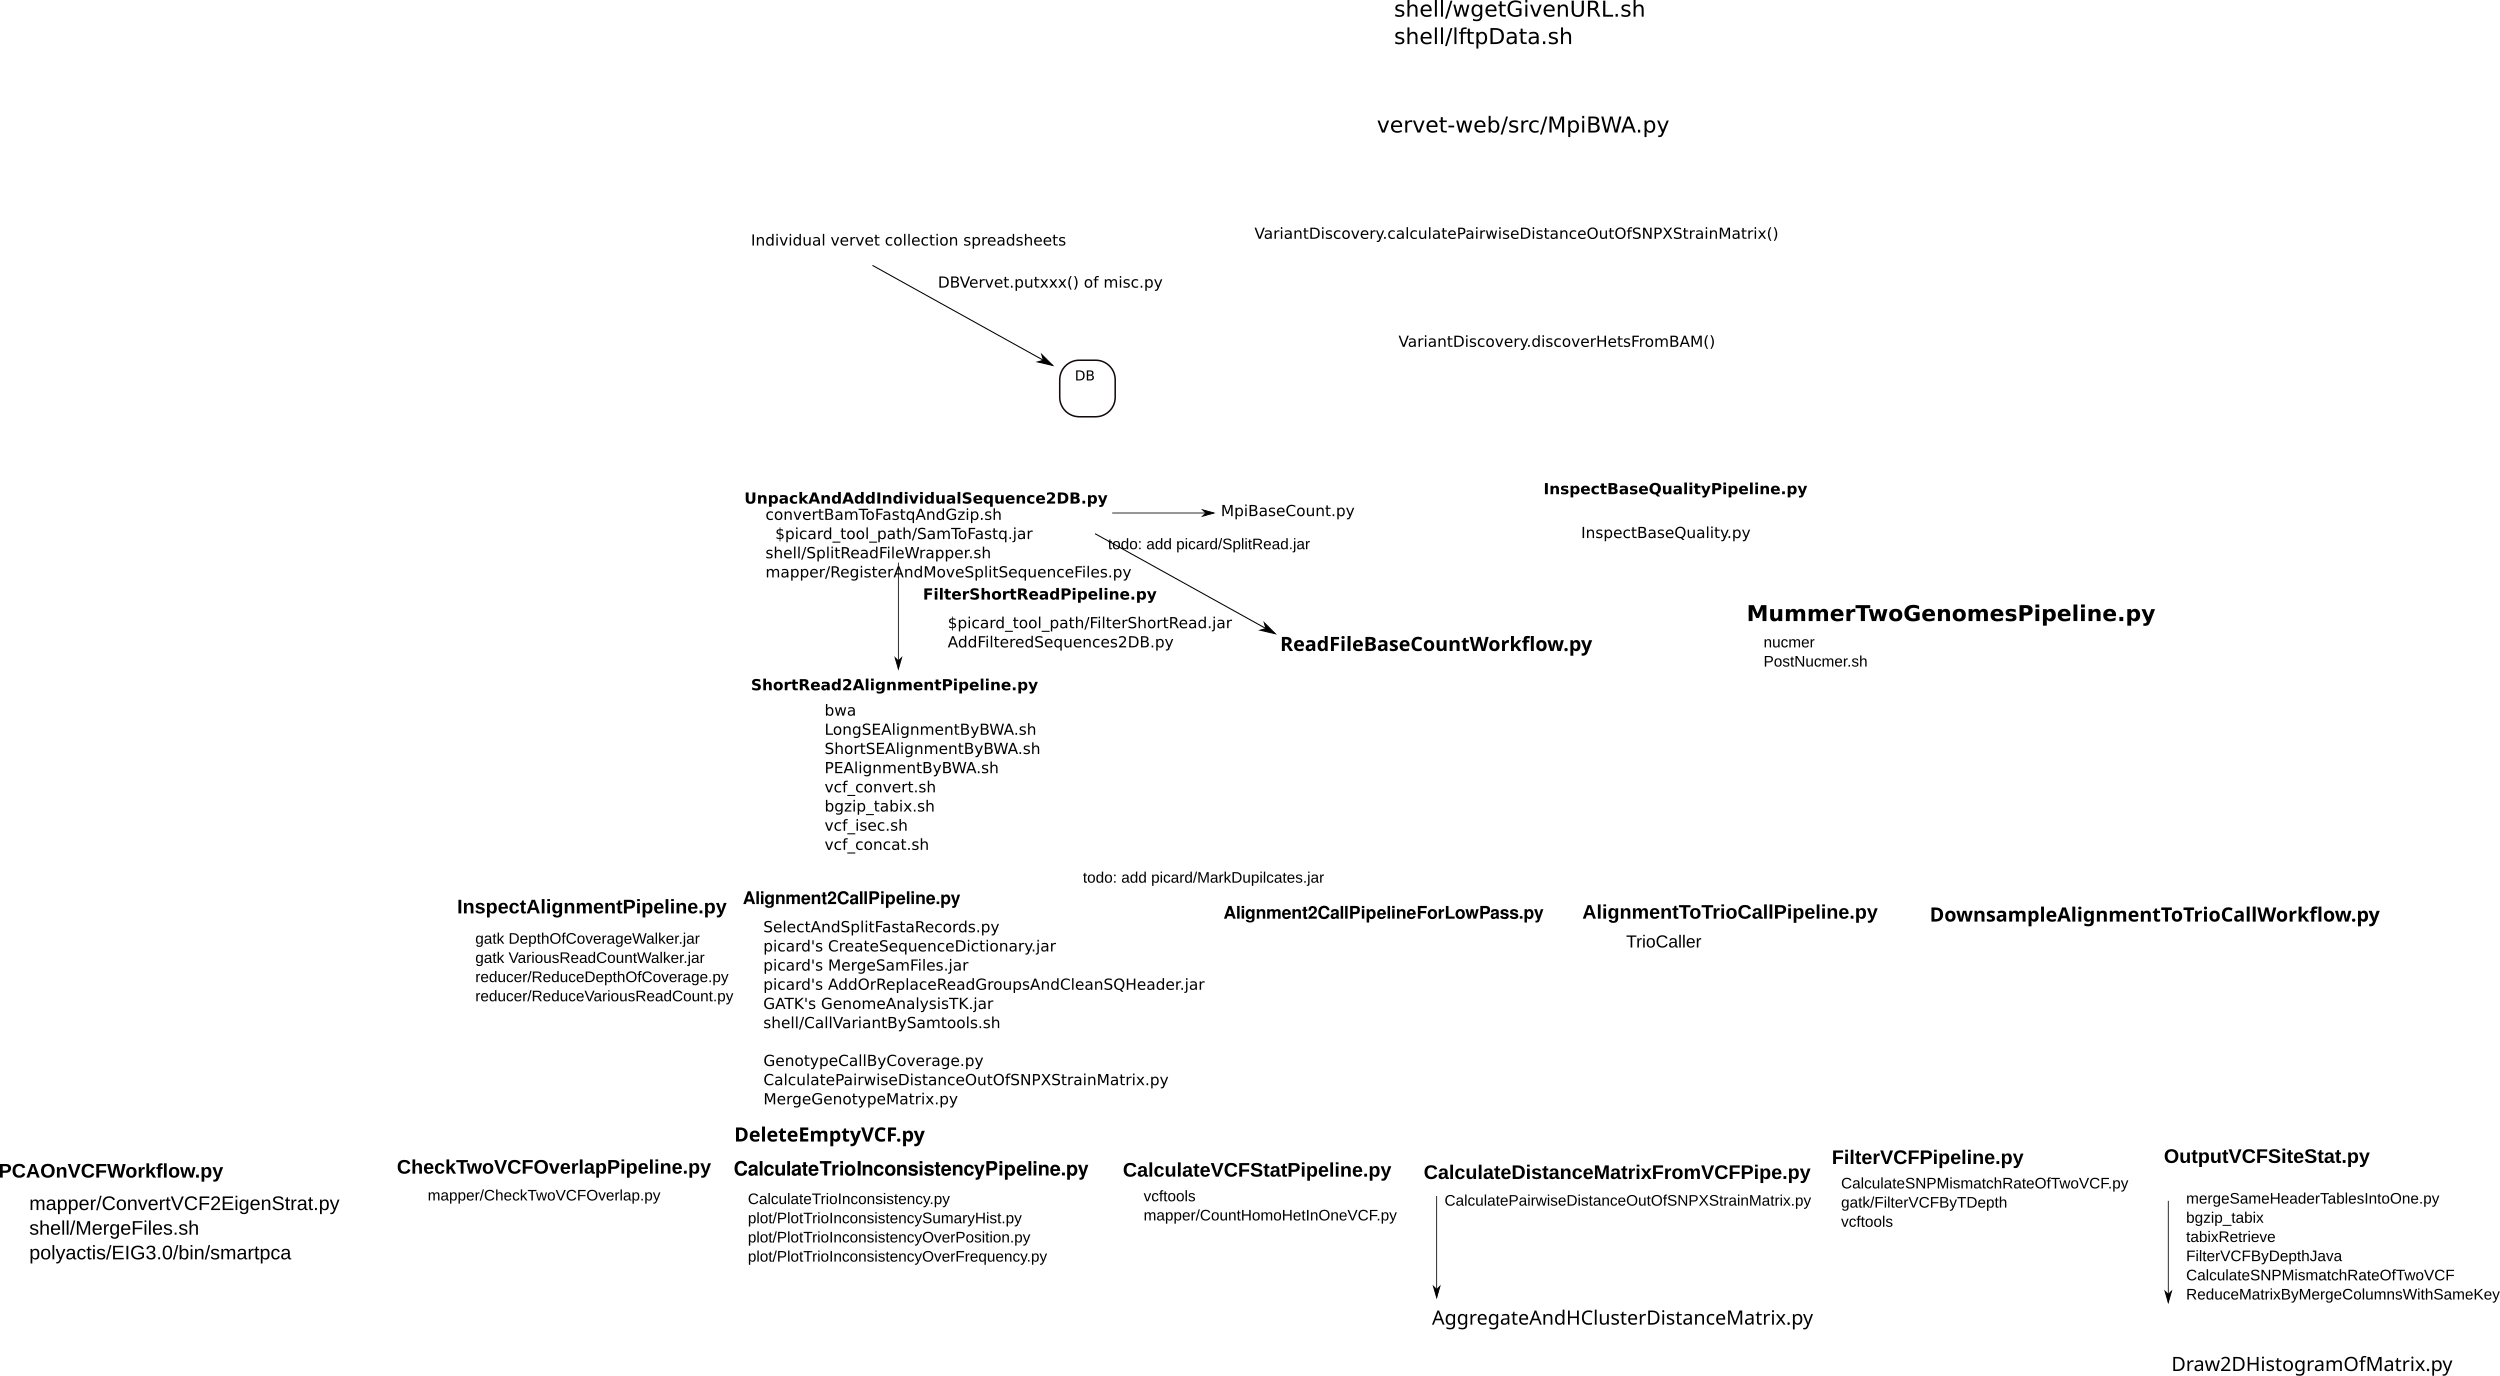
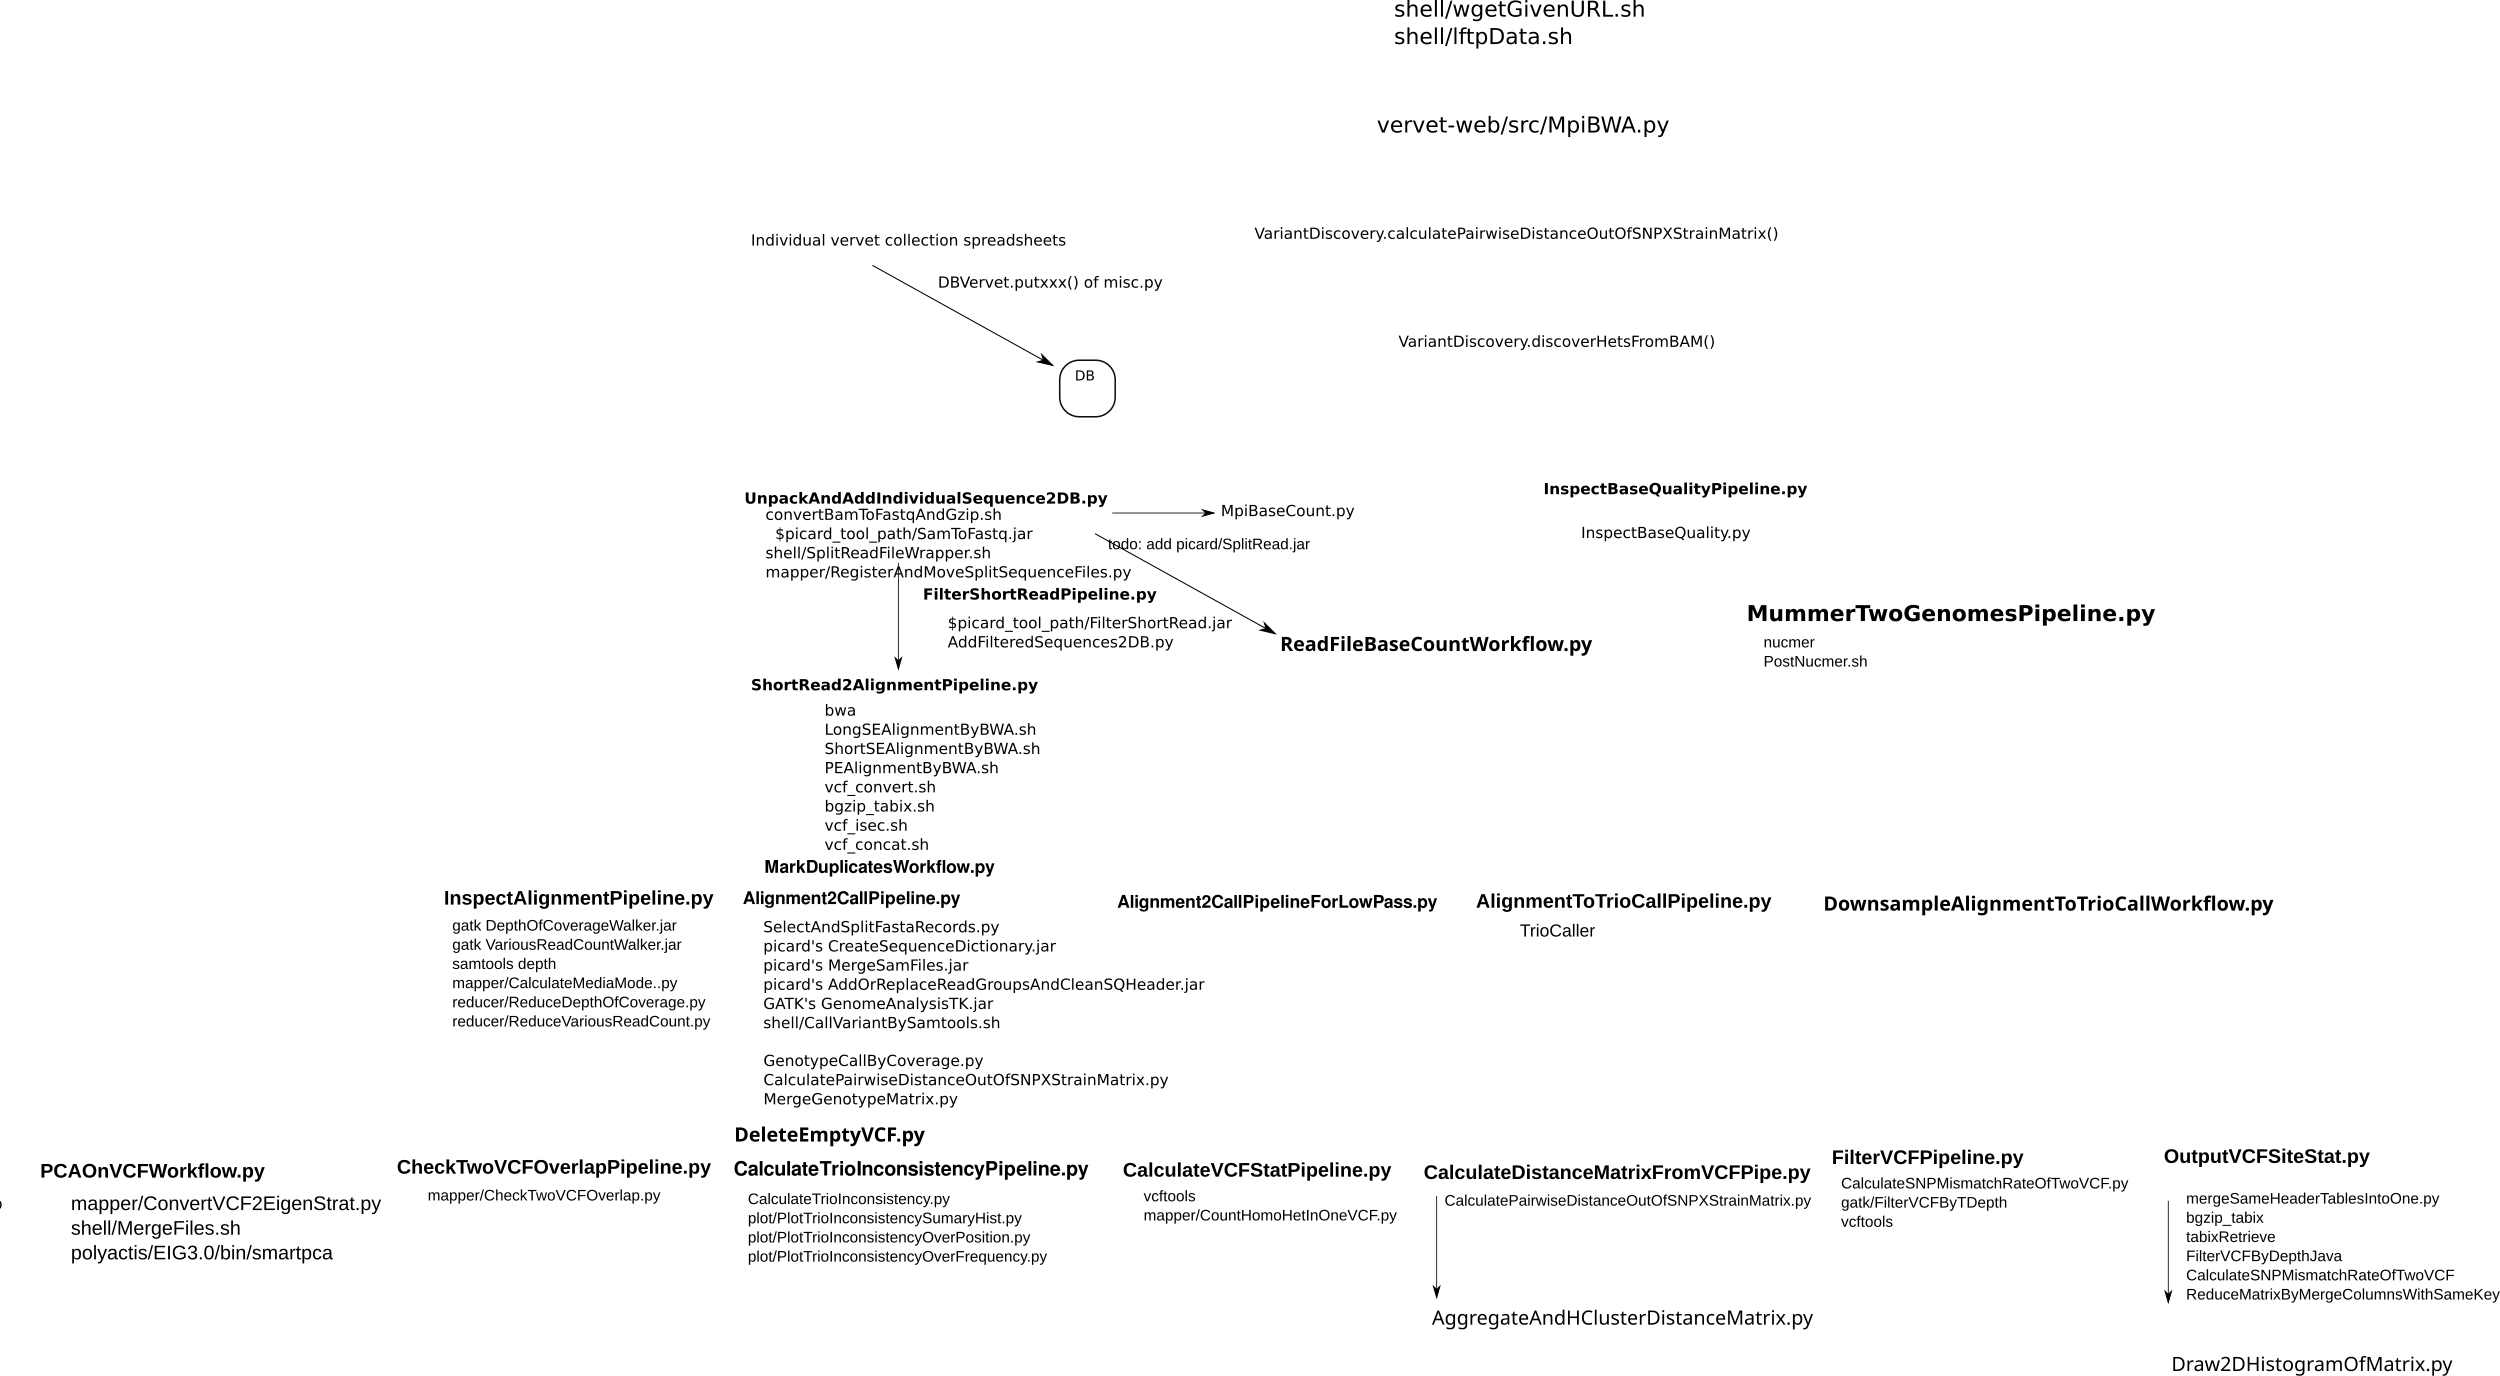
<svg xmlns="http://www.w3.org/2000/svg" xmlns:xlink="http://www.w3.org/1999/xlink" width="4562.546" height="2509.619" id="svg5491" version="1.1">
  <defs id="defs5493">
    <marker orient="auto" refY="0" refX="0" id="Arrow1Lend" style="overflow:visible">
      <path id="path4459" d="M 0,0 5,-5 -12.5,0 5,5 0,0 z" style="fill-rule:evenodd;stroke:#000000;stroke-width:1pt;marker-start:none" transform="matrix(-0.8,0,0,-0.8,-10,0)" />
    </marker>
    <path style="font-size:12px;font-style:normal;font-variant:normal;font-weight:normal;font-stretch:normal;text-align:start;line-height:125%;writing-mode:lr-tb;text-anchor:start;fill:none;stroke:#000000;stroke-width:1;stroke-linecap:butt;stroke-linejoin:miter;stroke-miterlimit:4;stroke-opacity:1;stroke-dasharray:none;marker-end:url(#Arrow1Lend);font-family:Bitstream Vera Sans;-inkscape-font-specification:Bitstream Vera Sans" d="m 205.413,1875.774 c 0,0 -99.608,-9.496 -121.727,-28.106 -44.473,-37.419 -57.711,-299.48 -57.711,-299.48" id="path14940" />
    <marker orient="auto" refY="0" refX="0" id="Arrow1Lend-5" style="overflow:visible">
      <path id="path4459-7" d="M 0,0 5,-5 -12.5,0 5,5 0,0 z" style="fill-rule:evenodd;stroke:#000000;stroke-width:1pt;marker-start:none" transform="matrix(-0.8,0,0,-0.8,-10,0)" />
    </marker>
    <marker orient="auto" refY="0" refX="0" id="Arrow1Lend-6" style="overflow:visible">
      <path id="path4459-5" d="M 0,0 5,-5 -12.5,0 5,5 0,0 z" style="fill-rule:evenodd;stroke:#000000;stroke-width:1pt;marker-start:none" transform="matrix(-0.8,0,0,-0.8,-10,0)" />
    </marker>
    <marker orient="auto" refY="0" refX="0" id="Arrow1Lend-67" style="overflow:visible">
      <path id="path4459-2" d="M 0,0 5,-5 -12.5,0 5,5 0,0 z" style="fill-rule:evenodd;stroke:#000000;stroke-width:1pt;marker-start:none" transform="matrix(-0.8,0,0,-0.8,-10,0)" />
    </marker>
  </defs>
  <g id="layer1" transform="translate(2071.019,58.02845)">
    <text xml:space="preserve" style="font-size:40px;font-style:normal;font-weight:normal;fill:#000000;fill-opacity:1;stroke:none;font-family:Bitstream Vera Sans" x="473.143" y="-27.638" id="text5501">
      <tspan id="tspan5503" x="473.143" y="-27.638">shell/wgetGivenURL.sh</tspan>
      <tspan x="473.143" y="22.362" id="tspan3075">shell/lftpData.sh</tspan>
    </text>
    <text xml:space="preserve" style="font-size:40px;font-style:normal;font-weight:normal;fill:#000000;fill-opacity:1;stroke:none;font-family:Bitstream Vera Sans" x="441.714" y="183.791" id="text5505">
      <tspan id="tspan5507" x="441.714" y="183.791">vervet-web/src/MpiBWA.py</tspan>
    </text>
    <flowRoot xml:space="preserve" style="font-size:12px;font-style:normal;font-variant:normal;font-weight:normal;font-stretch:normal;text-align:start;line-height:125%;writing-mode:lr-tb;text-anchor:start;fill:#000000;fill-opacity:1;stroke:none;font-family:Bitstream Vera Sans;-inkscape-font-specification:Bitstream Vera Sans" id="flowRoot2796-9" transform="translate(208.9857,2027.798)">
      <flowRegion id="flowRegion2798-4">
        <use x="0" y="0" xlink:href="#rect16486" id="use2800-3" width="744.094" height="1052.362" transform="translate(-10,-18)" />
      </flowRegion>
      <flowPara id="flowPara2802-5">DB</flowPara>
      <flowPara id="flowPara2804-1">Postgres</flowPara>
      <flowPara id="flowPara2806-7">/MySQL</flowPara>
    </flowRoot>
    <g id="g5830" transform="matrix(0.7875718,0,0,0.7875718,-45.15314,131.7584)">
      <g id="g2792" transform="matrix(2.344975,0,0,2.344975,-736.6799,152.502)" style="font-size:12px;font-style:normal;font-variant:normal;font-weight:normal;font-stretch:normal;text-align:start;line-height:125%;writing-mode:lr-tb;text-anchor:start;font-family:Bitstream Vera Sans;-inkscape-font-specification:Bitstream Vera Sans">
        <rect rx="19.291" ry="19.291" y="188.18" x="264.415" height="55.842" width="54.827" id="rect2794" style="font-size:12px;font-style:normal;font-variant:normal;font-weight:normal;font-stretch:normal;text-align:start;line-height:125%;writing-mode:lr-tb;text-anchor:start;fill:none;stroke:#0a0203;stroke-width:1.514;stroke-linecap:butt;stroke-linejoin:round;stroke-miterlimit:4;stroke-opacity:0.961;stroke-dasharray:none;font-family:Bitstream Vera Sans;-inkscape-font-specification:Bitstream Vera Sans" />
        <flowRoot transform="translate(12,22)" id="flowRoot2796" style="font-size:12px;font-style:normal;font-variant:normal;font-weight:normal;font-stretch:normal;text-align:start;line-height:125%;writing-mode:lr-tb;text-anchor:start;fill:#000000;fill-opacity:1;stroke:none;font-family:Bitstream Vera Sans;-inkscape-font-specification:Bitstream Vera Sans" xml:space="preserve">
          <flowRegion id="flowRegion2798">
            <use transform="translate(-10,-18)" height="1052.362" width="744.094" id="use2800" xlink:href="#rect16486" y="0" x="0" />
          </flowRegion>
          <flowPara id="flowPara2802">DB</flowPara>
          <flowPara id="flowPara2804">Postgres</flowPara>
          <flowPara id="flowPara2806">/MySQL</flowPara>
        </flowRoot>
      </g>
      <text transform="translate(-135.9514,-49.45702)" id="text5776" y="690.14" x="54.286" style="font-size:32px;font-style:normal;font-weight:normal;fill:#000000;fill-opacity:1;stroke:none;font-family:Bitstream Vera Sans" xml:space="preserve">
        <tspan y="690.14" x="54.286" id="tspan5778">DB</tspan>
      </text>
    </g>
    <text xml:space="preserve" style="font-size:28px;font-style:normal;font-weight:normal;fill:#000000;fill-opacity:1;stroke:none;font-family:Bitstream Vera Sans" x="-700.523" y="390.111" id="text5780">
      <tspan id="tspan5782" x="-700.523" y="390.111">Individual vervet collection spreadsheets</tspan>
    </text>
    <g style="font-size:12px;font-style:normal;font-variant:normal;font-weight:normal;font-stretch:normal;text-align:start;line-height:125%;writing-mode:lr-tb;text-anchor:start;font-family:Bitstream Vera Sans;-inkscape-font-specification:Bitstream Vera Sans" transform="matrix(1.885796,-0.2929682,0.2929682,1.885796,-1039.699,-3543.454)" id="g4187">
      <g id="g4626" transform="matrix(0.9908719,0.1348069,-0.1348069,0.9908719,290.7275,12.74788)">
        <path id="path4179" d="m -35.239,2111.881 170.408,98.843" style="font-size:12px;font-style:normal;font-variant:normal;font-weight:normal;font-stretch:normal;text-align:start;line-height:125%;writing-mode:lr-tb;text-anchor:start;fill:none;stroke:#000000;stroke-width:1;stroke-linecap:butt;stroke-linejoin:miter;stroke-miterlimit:4;stroke-opacity:1;stroke-dasharray:none;marker-end:url(#Arrow1Lend);font-family:Bitstream Vera Sans;-inkscape-font-specification:Bitstream Vera Sans" />
        <text xml:space="preserve" style="font-size:14.672px;font-style:normal;font-weight:normal;fill:#000000;fill-opacity:1;stroke:none;font-family:Bitstream Vera Sans" x="67.245" y="2133.471" id="text5842" transform="matrix(0.9998213,0.0189034,-0.0189034,0.9998213,0,0)">
          <tspan id="tspan5844" x="67.245" y="2133.471">DBVervet.putxxx() of misc.py</tspan>
        </text>
      </g>
    </g>
    <text xml:space="preserve" style="font-size:28px;font-style:normal;font-weight:normal;fill:#000000;fill-opacity:1;stroke:none;font-family:Bitstream Vera Sans" x="218.334" y="377.825" id="text3256">
      <tspan id="tspan3258" x="218.334" y="377.825">VariantDiscovery.calculatePairwiseDistanceOutOfSNPXStrainMatrix()</tspan>
    </text>
    <text xml:space="preserve" style="font-size:28px;font-style:normal;font-weight:normal;fill:#000000;fill-opacity:1;stroke:none;font-family:Bitstream Vera Sans" x="481.191" y="574.968" id="text3260">
      <tspan id="tspan3262" x="481.191" y="574.968">VariantDiscovery.discoverHetsFromBAM()</tspan>
    </text>
    <text xml:space="preserve" style="font-size:28px;font-style:normal;font-weight:normal;fill:#000000;fill-opacity:1;stroke:none;font-family:Bitstream Vera Sans" x="-677.775" y="1958.259" id="text2950">
      <tspan id="tspan2952" x="-677.775" y="1958.259" />
    </text>
    <text xml:space="preserve" style="font-size:28px;font-style:normal;font-weight:normal;fill:#000000;fill-opacity:1;stroke:none;font-family:Bitstream Vera Sans" x="-678.951" y="2007.075" id="text2958">
      <tspan id="tspan2960" x="-678.951" y="2007.075" />
    </text>
    <g id="g3511" transform="translate(0,-22)">
      <text id="text2946" y="1613.932" x="-714.918" style="font-size:28px;font-style:normal;font-weight:bold;line-height:125%;fill:#000000;fill-opacity:1;stroke:none;font-family:Bitstream Vera Sans;-inkscape-font-specification:Andale Mono Bold" xml:space="preserve">
        <tspan style="font-size:32px;font-style:normal;font-variant:normal;font-weight:bold;font-stretch:normal;text-align:start;line-height:125%;writing-mode:lr-tb;text-anchor:start;font-family:FreeSans;-inkscape-font-specification:FreeSans Bold" y="1613.932" x="-714.918" id="tspan2948">Alignment2CallPipeline.py</tspan>
      </text>
      <text id="text2954" y="1909.442" x="-677.775" style="font-size:28px;font-style:normal;font-weight:normal;fill:#000000;fill-opacity:1;stroke:none;font-family:Bitstream Vera Sans" xml:space="preserve">
        <tspan y="1909.442" x="-677.775" id="tspan2956">GenotypeCallByCoverage.py</tspan>
        <tspan id="tspan3165" y="1944.442" x="-677.775">CalculatePairwiseDistanceOutOfSNPXStrainMatrix.py</tspan>
        <tspan id="tspan3183" y="1979.442" x="-677.775">MergeGenotypeMatrix.py</tspan>
      </text>
      <text id="text2962" y="1665.361" x="-678.048" style="font-size:28px;font-style:normal;font-weight:normal;fill:#000000;fill-opacity:1;stroke:none;font-family:Bitstream Vera Sans" xml:space="preserve">
        <tspan y="1665.361" x="-678.048" id="tspan2964">SelectAndSplitFastaRecords.py</tspan>
        <tspan id="tspan3169" y="1700.361" x="-678.048">picard's CreateSequenceDictionary.jar</tspan>
        <tspan id="tspan3173" y="1735.361" x="-678.048">picard's MergeSamFiles.jar</tspan>
        <tspan id="tspan3167" y="1770.361" x="-678.048">picard's AddOrReplaceReadGroupsAndCleanSQHeader.jar</tspan>
        <tspan id="tspan3181" y="1805.361" x="-678.048">GATK's GenomeAnalysisTK.jar</tspan>
        <tspan id="tspan3185" y="1840.361" x="-678.048">shell/CallVariantBySamtools.sh</tspan>
      </text>
    </g>
    <text xml:space="preserve" style="font-size:28px;font-style:normal;font-weight:normal;fill:#000000;fill-opacity:1;stroke:none;font-family:Bitstream Vera Sans" x="-678.746" y="1811.81" id="text2966">
      <tspan id="tspan2968" x="-678.746" y="1811.81" />
    </text>
    <text xml:space="preserve" style="font-size:28px;font-style:normal;font-weight:normal;fill:#000000;fill-opacity:1;stroke:none;font-family:Bitstream Vera Sans" x="-683.489" y="1762.993" id="text2970">
      <tspan id="tspan2972" x="-683.489" y="1762.993" />
    </text>
    <text xml:space="preserve" style="font-size:28px;font-style:normal;font-weight:normal;fill:#000000;fill-opacity:1;stroke:none;font-family:Bitstream Vera Sans" x="-677.775" y="1860.626" id="text2974">
      <tspan id="tspan2976" x="-677.775" y="1860.626" />
    </text>
    <text xml:space="preserve" style="font-size:28px;font-style:normal;font-weight:normal;fill:#000000;fill-opacity:1;stroke:none;font-family:Bitstream Vera Sans" x="-678.746" y="1714.177" id="text2978">
      <tspan id="tspan2980" x="-678.746" y="1714.177" />
    </text>
    <text xml:space="preserve" style="font-size:28px;font-style:normal;font-weight:bold;fill:#000000;fill-opacity:1;stroke:none;font-family:Bitstream Vera Sans;-inkscape-font-specification:Andale Mono Bold" x="-712.632" y="861.075" id="text2982">
      <tspan id="tspan2984" x="-712.632" y="861.075">UnpackAndAddIndividualSequence2DB.py</tspan>
    </text>
    <text xml:space="preserve" style="font-size:28px;font-style:normal;font-weight:normal;fill:#000000;fill-opacity:1;stroke:none;font-family:Bitstream Vera Sans" x="-674.061" y="890.789" id="text2986">
      <tspan id="tspan2988" x="-674.061" y="890.789">convertBamToFastqAndGzip.sh</tspan>
      <tspan x="-674.061" y="925.789" id="tspan2895">  $picard_tool_path/SamToFastq.jar</tspan>
      <tspan x="-674.061" y="960.789" id="tspan3189">shell/SplitReadFileWrapper.sh</tspan>
      <tspan x="-674.061" y="995.789" id="tspan3187">mapper/RegisterAndMoveSplitSequenceFiles.py</tspan>
    </text>
    <text xml:space="preserve" style="font-size:28px;font-style:normal;font-weight:normal;fill:#000000;fill-opacity:1;stroke:none;font-family:Bitstream Vera Sans" x="157.082" y="883.932" id="text2990">
      <tspan id="tspan2992" x="157.082" y="883.932">MpiBaseCount.py</tspan>
    </text>
    <path style="fill:none;stroke:#000000;stroke-width:1.5;stroke-linecap:butt;stroke-linejoin:miter;stroke-miterlimit:4;stroke-opacity:1;stroke-dasharray:none;marker-end:url(#Arrow1Lend)" d="m -41.203,878.218 185.714,0" id="path2994" />
    <path style="fill:none;stroke:#000000;stroke-width:1.5;stroke-linecap:butt;stroke-linejoin:miter;stroke-miterlimit:4;stroke-opacity:1;stroke-dasharray:none;marker-end:url(#Arrow1Lend)" d="m -431.489,968.789 0,194.286" id="path3958" />
    <text xml:space="preserve" style="font-size:28px;font-style:normal;font-weight:bold;fill:#000000;fill-opacity:1;stroke:none;font-family:Bitstream Vera Sans;-inkscape-font-specification:Andale Mono Bold" x="745.939" y="843.932" id="text3002">
      <tspan id="tspan3004" x="745.939" y="843.932">InspectBaseQualityPipeline.py</tspan>
    </text>
    <g id="g3158" transform="translate(-605.7143,-6.285714)">
      <text id="text2998" y="1042.503" x="219.082" style="font-size:28px;font-style:normal;font-weight:bold;fill:#000000;fill-opacity:1;stroke:none;font-family:Bitstream Vera Sans;-inkscape-font-specification:Andale Mono Bold" xml:space="preserve">
        <tspan y="1042.503" x="219.082" id="tspan3000">FilterShortReadPipeline.py</tspan>
      </text>
      <text id="text3006" y="1094.789" x="264.225" style="font-size:28px;font-style:normal;font-weight:normal;fill:#000000;fill-opacity:1;stroke:none;font-family:Bitstream Vera Sans" xml:space="preserve">
        <tspan y="1094.789" x="264.225" id="tspan3008">$picard_tool_path/FilterShortRead.jar</tspan>
        <tspan id="tspan3010" y="1129.789" x="264.225">AddFilteredSequences2DB.py</tspan>
      </text>
    </g>
    <text xml:space="preserve" style="font-size:28px;font-style:normal;font-weight:normal;fill:#000000;fill-opacity:1;stroke:none;font-family:Bitstream Vera Sans" x="814.511" y="923.932" id="text3012">
      <tspan id="tspan3014" x="814.511" y="923.932">InspectBaseQuality.py</tspan>
    </text>
    <text xml:space="preserve" style="font-size:28px;font-style:normal;font-weight:normal;fill:#000000;fill-opacity:1;stroke:none;font-family:Bitstream Vera Sans" x="-700.495" y="1201.756" id="text3018">
      <tspan id="tspan3020" x="-700.495" y="1201.756" style="font-weight:bold;-inkscape-font-specification:Andale Mono Bold">ShortRead2AlignmentPipeline.py</tspan>
    </text>
    <text xml:space="preserve" style="font-size:28px;font-style:normal;font-weight:normal;fill:#000000;fill-opacity:1;stroke:none;font-family:Bitstream Vera Sans" x="148.571" y="1306.071" id="text3022" transform="translate(-714.781,-58.02845)">
      <tspan id="tspan3024" x="148.571" y="1306.071">bwa</tspan>
      <tspan x="148.571" y="1341.071" id="tspan3026">LongSEAlignmentByBWA.sh</tspan>
      <tspan x="148.571" y="1376.071" id="tspan3028">ShortSEAlignmentByBWA.sh</tspan>
      <tspan x="148.571" y="1411.071" id="tspan3032">PEAlignmentByBWA.sh</tspan>
      <tspan x="148.571" y="1446.071" id="tspan3036">vcf_convert.sh</tspan>
      <tspan x="148.571" y="1481.071" id="tspan3038">bgzip_tabix.sh</tspan>
      <tspan x="148.571" y="1516.071" id="tspan3040">vcf_isec.sh</tspan>
      <tspan x="148.571" y="1551.071" id="tspan3042">vcf_concat.sh</tspan>
      <tspan x="148.571" y="1586.071" id="tspan3044" />
      <tspan x="148.571" y="1621.071" id="tspan3046" />
    </text>
    <g id="g4200" transform="translate(-182.8571,-160)">
      <text transform="translate(-714.781,-58.02845)" id="text3044" y="2305.213" x="165.714" style="font-size:36px;font-style:normal;font-variant:normal;font-weight:bold;font-stretch:normal;text-align:start;line-height:125%;writing-mode:lr-tb;text-anchor:start;fill:#000000;fill-opacity:1;stroke:none;font-family:Arial;-inkscape-font-specification:Arial Bold" xml:space="preserve">
        <tspan style="font-size:36px;font-style:normal;font-variant:normal;font-weight:bold;font-stretch:normal;text-align:start;line-height:125%;writing-mode:lr-tb;text-anchor:start;font-family:FreeSans;-inkscape-font-specification:FreeSans" y="2305.213" x="165.714" id="tspan3047">CalculateTrioInconsistencyPipeline.py</tspan>
      </text>
      <text id="text3049" y="2299.471" x="-523.352" style="font-size:40px;font-style:normal;font-weight:normal;line-height:125%;fill:#000000;fill-opacity:1;stroke:none;font-family:Bitstream Vera Sans" xml:space="preserve">
        <tspan style="font-size:28px;font-style:normal;font-variant:normal;font-weight:normal;font-stretch:normal;text-align:start;line-height:125%;writing-mode:lr-tb;text-anchor:start;font-family:Arial;-inkscape-font-specification:Arial" y="2299.471" x="-523.352" id="tspan3051">CalculateTrioInconsistency.py</tspan>
        <tspan style="font-size:28px;font-style:normal;font-variant:normal;font-weight:normal;font-stretch:normal;text-align:start;line-height:125%;writing-mode:lr-tb;text-anchor:start;font-family:Arial;-inkscape-font-specification:Arial" id="tspan3053" y="2334.471" x="-523.352">plot/PlotTrioInconsistencySumaryHist.py</tspan>
        <tspan style="font-size:28px;font-style:normal;font-variant:normal;font-weight:normal;font-stretch:normal;text-align:start;line-height:125%;writing-mode:lr-tb;text-anchor:start;font-family:Arial;-inkscape-font-specification:Arial" id="tspan3055" y="2369.471" x="-523.352">plot/PlotTrioInconsistencyOverPosition.py</tspan>
        <tspan style="font-size:28px;font-style:normal;font-variant:normal;font-weight:normal;font-stretch:normal;text-align:start;line-height:125%;writing-mode:lr-tb;text-anchor:start;font-family:Arial;-inkscape-font-specification:Arial" id="tspan3057" y="2404.471" x="-523.352">plot/PlotTrioInconsistencyOverFrequency.py</tspan>
      </text>
    </g>
    <g id="g3503" transform="translate(722.8571,-374.2857)">
      <text id="text3059" y="1449.756" x="393.79" style="font-size:40px;font-style:normal;font-weight:normal;fill:#000000;fill-opacity:1;stroke:none;font-family:Bitstream Vera Sans" xml:space="preserve">
        <tspan style="font-weight:bold;-inkscape-font-specification:AR PL KaitiM Big5 Bold" id="tspan3063" y="1449.756" x="393.79">MummerTwoGenomesPipeline.py</tspan>
      </text>
      <text id="text3067" y="1497.756" x="424.648" style="font-size:40px;font-style:normal;font-weight:normal;line-height:125%;fill:#000000;fill-opacity:1;stroke:none;font-family:Bitstream Vera Sans" xml:space="preserve">
        <tspan style="font-size:28px;font-style:normal;font-variant:normal;font-weight:normal;font-stretch:normal;text-align:start;line-height:125%;writing-mode:lr-tb;text-anchor:start;font-family:Arial;-inkscape-font-specification:Arial" y="1497.756" x="424.648" id="tspan3069">nucmer</tspan>
        <tspan style="font-size:28px;font-style:normal;font-variant:normal;font-weight:normal;font-stretch:normal;text-align:start;line-height:125%;writing-mode:lr-tb;text-anchor:start;font-family:Arial;-inkscape-font-specification:Arial" id="tspan3071" y="1532.756" x="424.648">PostNucmer.sh</tspan>
        <tspan style="font-size:28px;font-style:normal;font-variant:normal;font-weight:normal;font-stretch:normal;text-align:start;line-height:125%;writing-mode:lr-tb;text-anchor:start;font-family:Arial;-inkscape-font-specification:Arial" id="tspan3073" y="1567.756" x="424.648" />
      </text>
    </g>
-     <text xml:space="preserve" style="font-size:36px;font-style:normal;font-variant:normal;font-weight:normal;font-stretch:normal;line-height:125%;letter-spacing:0px;word-spacing:0px;fill:#000000;fill-opacity:1;stroke:none;font-family:Arial;-inkscape-font-specification:Arial" x="-1236.781" y="1608.899" id="text4155">
-       <tspan id="tspan4157" x="-1236.781" y="1608.899" style="font-size:36px;font-weight:bold;-inkscape-font-specification:Arial Bold">InspectAlignmentPipeline.py</tspan>
-     </text>
-     <text xml:space="preserve" style="font-size:28px;font-style:normal;font-variant:normal;font-weight:normal;font-stretch:normal;line-height:125%;letter-spacing:0px;word-spacing:0px;fill:#000000;fill-opacity:1;stroke:none;font-family:Arial;-inkscape-font-specification:Arial" x="-1203.638" y="1664.328" id="text4159">
-       <tspan id="tspan4161" x="-1203.638" y="1664.328">gatk DepthOfCoverageWalker.jar</tspan>
-       <tspan x="-1203.638" y="1699.328" id="tspan4163">gatk VariousReadCountWalker.jar</tspan>
-       <tspan x="-1203.638" y="1734.328" id="tspan4165">reducer/ReduceDepthOfCoverage.py</tspan>
-       <tspan x="-1203.638" y="1769.328" id="tspan4167">reducer/ReduceVariousReadCount.py</tspan>
-       <tspan x="-1203.638" y="1804.328" id="tspan4169" />
-     </text>
+     <g id="g3447" transform="translate(-24,-16)">
+       <g id="g3457">
+         <text xml:space="preserve" style="font-size:36px;font-style:normal;font-variant:normal;font-weight:normal;font-stretch:normal;line-height:125%;letter-spacing:0px;word-spacing:0px;fill:#000000;fill-opacity:1;stroke:none;font-family:Arial;-inkscape-font-specification:Arial" x="-1236.781" y="1608.899" id="text4155">
+           <tspan id="tspan4157" x="-1236.781" y="1608.899" style="font-size:36px;font-weight:bold;-inkscape-font-specification:Arial Bold">InspectAlignmentPipeline.py</tspan>
+         </text>
+         <text xml:space="preserve" style="font-size:28px;font-style:normal;font-variant:normal;font-weight:normal;font-stretch:normal;line-height:125%;letter-spacing:0px;word-spacing:0px;fill:#000000;fill-opacity:1;stroke:none;font-family:Arial;-inkscape-font-specification:Arial" x="-1221.638" y="1656.328" id="text4159">
+           <tspan id="tspan4161" x="-1221.638" y="1656.328">gatk DepthOfCoverageWalker.jar</tspan>
+           <tspan x="-1221.638" y="1691.328" id="tspan4163">gatk VariousReadCountWalker.jar</tspan>
+           <tspan x="-1221.638" y="1726.328" id="tspan3184">samtools depth</tspan>
+           <tspan x="-1221.638" y="1761.328" id="tspan3186">mapper/CalculateMediaMode..py</tspan>
+           <tspan x="-1221.638" y="1796.328" id="tspan4165">reducer/ReduceDepthOfCoverage.py</tspan>
+           <tspan x="-1221.638" y="1831.328" id="tspan4167">reducer/ReduceVariousReadCount.py</tspan>
+           <tspan x="-1221.638" y="1866.328" id="tspan4169" />
+         </text>
+       </g>
+     </g>
    <text xml:space="preserve" style="font-size:28px;font-style:normal;font-variant:normal;font-weight:normal;font-stretch:normal;line-height:125%;letter-spacing:0px;word-spacing:0px;fill:#000000;fill-opacity:1;stroke:none;font-family:Arial;-inkscape-font-specification:Arial" x="665.714" y="1002.356" id="text4171" transform="translate(-714.781,-58.02845)">
      <tspan id="tspan4173" x="665.714" y="1002.356">todo: add picard/SplitRead.jar</tspan>
-     </text>
-     <text xml:space="preserve" style="font-size:28px;font-style:normal;font-variant:normal;font-weight:normal;font-stretch:normal;line-height:125%;letter-spacing:0px;word-spacing:0px;fill:#000000;fill-opacity:1;stroke:none;font-family:Arial;-inkscape-font-specification:Arial" x="620" y="1610.928" id="text4175" transform="translate(-714.781,-58.02845)">
-       <tspan id="tspan4177" x="620" y="1610.928">todo: add picard/MarkDupilcates.jar</tspan>
    </text>
    <text xml:space="preserve" style="font-size:36px;font-style:normal;font-variant:normal;font-weight:bold;font-stretch:normal;text-align:start;line-height:125%;writing-mode:lr-tb;text-anchor:start;fill:#000000;fill-opacity:1;stroke:none;font-family:Arial;-inkscape-font-specification:Arial Bold" x="-21.774" y="2089.359" id="text3044-9">
      <tspan id="tspan3047-9" x="-21.774" y="2089.359" style="font-size:36px;font-style:normal;font-variant:normal;font-weight:bold;font-stretch:normal;text-align:start;line-height:125%;writing-mode:lr-tb;text-anchor:start;font-family:Arial;-inkscape-font-specification:Arial Bold">CalculateVCFStatPipeline.py</tspan>
    </text>
    <text xml:space="preserve" style="font-size:36px;font-style:normal;font-variant:normal;font-weight:bold;font-stretch:normal;text-align:start;line-height:125%;writing-mode:lr-tb;text-anchor:start;fill:#000000;fill-opacity:1;stroke:none;font-family:Arial;-inkscape-font-specification:Arial Bold" x="-1346.736" y="2083.93" id="text3044-9-4">
      <tspan id="tspan3047-9-6" x="-1346.736" y="2083.93" style="font-size:36px;font-style:normal;font-variant:normal;font-weight:bold;font-stretch:normal;text-align:start;line-height:125%;writing-mode:lr-tb;text-anchor:start;font-family:Arial;-inkscape-font-specification:Arial Bold">CheckTwoVCFOverlapPipeline.py</tspan>
    </text>
    <text xml:space="preserve" style="font-size:36px;font-style:normal;font-variant:normal;font-weight:bold;font-stretch:normal;text-align:start;line-height:125%;writing-mode:lr-tb;text-anchor:start;fill:#000000;fill-opacity:1;stroke:none;font-family:Arial;-inkscape-font-specification:Arial Bold" x="527.265" y="2093.644" id="text3044-9-6">
      <tspan id="tspan3047-9-65" x="527.265" y="2093.644" style="font-size:36px;font-style:normal;font-variant:normal;font-weight:bold;font-stretch:normal;text-align:start;line-height:125%;writing-mode:lr-tb;text-anchor:start;font-family:Arial;-inkscape-font-specification:Arial Bold">CalculateDistanceMatrixFromVCFPipe.py</tspan>
    </text>
    <text xml:space="preserve" style="font-size:28px;font-style:normal;font-variant:normal;font-weight:normal;font-stretch:normal;line-height:125%;letter-spacing:0px;word-spacing:0px;fill:#000000;fill-opacity:1;stroke:none;font-family:Arial;-inkscape-font-specification:Arial" x="16.076" y="2134.328" id="text3111">
      <tspan id="tspan3113" x="16.076" y="2134.328">vcftools</tspan>
      <tspan x="16.076" y="2169.328" id="tspan3115">mapper/CountHomoHetInOneVCF.py</tspan>
    </text>
    <text xml:space="preserve" style="font-size:28px;font-style:normal;font-variant:normal;font-weight:normal;font-stretch:normal;line-height:125%;letter-spacing:0px;word-spacing:0px;fill:#000000;fill-opacity:1;stroke:none;font-family:Arial;-inkscape-font-specification:Arial" x="-1290.495" y="2132.899" id="text3117">
      <tspan id="tspan3119" x="-1290.495" y="2132.899">mapper/CheckTwoVCFOverlap.py</tspan>
    </text>
    <text xml:space="preserve" style="font-size:28px;font-style:normal;font-variant:normal;font-weight:normal;font-stretch:normal;line-height:125%;letter-spacing:0px;word-spacing:0px;fill:#000000;fill-opacity:1;stroke:none;font-family:Arial;-inkscape-font-specification:Arial" x="565.219" y="2142.328" id="text3121">
      <tspan id="tspan3123" x="565.219" y="2142.328">CalculatePairwiseDistanceOutOfSNPXStrainMatrix.py</tspan>
    </text>
    <text xml:space="preserve" style="font-size:28px;font-style:normal;font-variant:normal;font-weight:normal;font-stretch:normal;line-height:125%;letter-spacing:0px;word-spacing:0px;fill:#000000;fill-opacity:1;stroke:none;font-family:Arial;-inkscape-font-specification:Arial" x="1272.076" y="2066.328" id="text3125">
      <tspan id="tspan3127" x="1272.076" y="2066.328" style="font-size:36px;font-weight:bold;-inkscape-font-specification:Arial Bold">FilterVCFPipeline.py</tspan>
    </text>
    <text xml:space="preserve" style="font-size:28px;font-style:normal;font-variant:normal;font-weight:normal;font-stretch:normal;line-height:125%;letter-spacing:0px;word-spacing:0px;fill:#000000;fill-opacity:1;stroke:none;font-family:Arial;-inkscape-font-specification:Arial" x="1288.933" y="2110.899" id="text3129">
      <tspan x="1288.933" y="2110.899" id="tspan3133">CalculateSNPMismatchRateOfTwoVCF.py</tspan>
      <tspan x="1288.933" y="2145.899" id="tspan3139">gatk/FilterVCFByTDepth</tspan>
      <tspan x="1288.933" y="2180.899" id="tspan3135">vcftools</tspan>
    </text>
-     <text xml:space="preserve" style="font-size:40px;font-style:normal;font-weight:normal;line-height:125%;letter-spacing:0px;word-spacing:0px;fill:#000000;fill-opacity:1;stroke:none;font-family:Bitstream Vera Sans" x="877.143" y="1676.642" id="text3301" transform="translate(-714.781,-58.02845)">
-       <tspan id="tspan3303" x="877.143" y="1676.642" style="font-size:32px;font-style:normal;font-variant:normal;font-weight:bold;font-stretch:normal;text-align:start;line-height:125%;writing-mode:lr-tb;text-anchor:start;font-family:FreeSans;-inkscape-font-specification:FreeSans Bold">Alignment2CallPipelineForLowPass.py</tspan>
-     </text>
-     <text xml:space="preserve" style="font-size:40px;font-style:normal;font-weight:normal;line-height:125%;letter-spacing:0px;word-spacing:0px;fill:#000000;fill-opacity:1;stroke:none;font-family:Bitstream Vera Sans" x="1531.429" y="1676.642" id="text3307" transform="translate(-714.781,-58.02845)">
-       <tspan x="1531.429" y="1676.642" style="font-size:36px;font-style:normal;font-variant:normal;font-weight:bold;font-stretch:normal;text-align:start;line-height:125%;writing-mode:lr-tb;text-anchor:start;font-family:Arial;-inkscape-font-specification:Arial Bold" id="tspan3128">AlignmentToTrioCallPipeline.py</tspan>
-     </text>
-     <text xml:space="preserve" style="font-size:32px;font-style:normal;font-variant:normal;font-weight:normal;font-stretch:normal;line-height:125%;letter-spacing:0px;word-spacing:0px;fill:#000000;fill-opacity:1;stroke:none;font-family:Arial;-inkscape-font-specification:Arial" x="896.648" y="1671.185" id="text3132">
-       <tspan id="tspan3134" x="896.648" y="1671.185">TrioCaller</tspan>
-       <tspan x="896.648" y="1711.185" id="tspan3136" />
+     <text xml:space="preserve" style="font-size:40px;font-style:normal;font-weight:normal;line-height:125%;letter-spacing:0px;word-spacing:0px;fill:#000000;fill-opacity:1;stroke:none;font-family:Bitstream Vera Sans" x="-31.638" y="1598.613" id="text3301">
+       <tspan id="tspan3303" x="-31.638" y="1598.613" style="font-size:32px;font-style:normal;font-variant:normal;font-weight:bold;font-stretch:normal;text-align:start;line-height:125%;writing-mode:lr-tb;text-anchor:start;font-family:FreeSans;-inkscape-font-specification:FreeSans Bold">Alignment2CallPipelineForLowPass.py</tspan>
+     </text>
+     <text xml:space="preserve" style="font-size:40px;font-style:normal;font-weight:normal;line-height:125%;letter-spacing:0px;word-spacing:0px;fill:#000000;fill-opacity:1;stroke:none;font-family:Bitstream Vera Sans" x="622.648" y="1598.613" id="text3307">
+       <tspan x="622.648" y="1598.613" style="font-size:36px;font-style:normal;font-variant:normal;font-weight:bold;font-stretch:normal;text-align:start;line-height:125%;writing-mode:lr-tb;text-anchor:start;font-family:Arial;-inkscape-font-specification:Arial Bold" id="tspan3128">AlignmentToTrioCallPipeline.py</tspan>
+     </text>
+     <text xml:space="preserve" style="font-size:32px;font-style:normal;font-variant:normal;font-weight:normal;font-stretch:normal;line-height:125%;letter-spacing:0px;word-spacing:0px;fill:#000000;fill-opacity:1;stroke:none;font-family:Arial;-inkscape-font-specification:Arial" x="702.648" y="1651.185" id="text3132">
+       <tspan id="tspan3134" x="702.648" y="1651.185">TrioCaller</tspan>
+       <tspan x="702.648" y="1691.185" id="tspan3136" />
    </text>
    <g id="g3459">
      <text id="text3138" y="2064.328" x="1878.076" style="font-size:36px;font-style:normal;font-variant:normal;font-weight:bold;font-stretch:normal;line-height:125%;letter-spacing:0px;word-spacing:0px;fill:#000000;fill-opacity:1;stroke:none;font-family:Arial;-inkscape-font-specification:Arial Bold" xml:space="preserve">
        <tspan y="2064.328" x="1878.076" id="tspan3140">OutputVCFSiteStat.py</tspan>
      </text>
      <text id="text3142" y="2138.613" x="1918.648" style="font-size:36px;font-style:normal;font-variant:normal;font-weight:normal;font-stretch:normal;line-height:125%;letter-spacing:0px;word-spacing:0px;fill:#000000;fill-opacity:1;stroke:none;font-family:Arial;-inkscape-font-specification:Arial" xml:space="preserve">
        <tspan style="font-size:28px" y="2138.613" x="1918.648" id="tspan3144">mergeSameHeaderTablesIntoOne.py</tspan>
        <tspan style="font-size:28px" id="tspan3146" y="2173.613" x="1918.648">bgzip_tabix</tspan>
        <tspan style="font-size:28px" id="tspan3148" y="2208.613" x="1918.648">tabixRetrieve</tspan>
        <tspan style="font-size:28px" id="tspan3150" y="2243.613" x="1918.648">FilterVCFByDepthJava</tspan>
        <tspan style="font-size:28px" id="tspan3152" y="2278.613" x="1918.648">CalculateSNPMismatchRateOfTwoVCF</tspan>
        <tspan style="font-size:28px" id="tspan3154" y="2313.613" x="1918.648">ReduceMatrixByMergeColumnsWithSameKey</tspan>
        <tspan style="font-size:28px" id="tspan3156" y="2348.613" x="1918.648" />
      </text>
    </g>
-     <g id="g3451" transform="translate(-742.8571,-219.7143)">
+     <g id="g3451" transform="translate(-666.8571,-219.7143)">
      <text id="text3044-9-4-2" y="2310.787" x="-1330.781" style="font-size:36px;font-style:normal;font-variant:normal;font-weight:bold;font-stretch:normal;text-align:start;line-height:125%;writing-mode:lr-tb;text-anchor:start;fill:#000000;fill-opacity:1;stroke:none;font-family:Arial;-inkscape-font-specification:Arial Bold" xml:space="preserve">
        <tspan style="font-size:36px;font-style:normal;font-variant:normal;font-weight:bold;font-stretch:normal;text-align:start;line-height:125%;writing-mode:lr-tb;text-anchor:start;font-family:Arial;-inkscape-font-specification:Arial Bold" y="2310.787" x="-1330.781" id="tspan3047-9-6-0">PCAOnVCFWorkflow.py</tspan>
      </text>
      <text id="text4318" y="2370.042" x="-1274.781" style="font-size:36px;font-style:normal;font-variant:normal;font-weight:normal;font-stretch:normal;line-height:125%;letter-spacing:0px;word-spacing:0px;fill:#000000;fill-opacity:1;stroke:none;font-family:Arial;-inkscape-font-specification:Arial" xml:space="preserve">
        <tspan y="2370.042" x="-1274.781" id="tspan4320">mapper/ConvertVCF2EigenStrat.py</tspan>
        <tspan id="tspan4322" y="2415.042" x="-1274.781">shell/MergeFiles.sh</tspan>
        <tspan id="tspan4324" y="2460.042" x="-1274.781">polyactis/EIG3.0/bin/smartpca</tspan>
      </text>
    </g>
    <text xml:space="preserve" style="font-size:24px;font-style:normal;font-weight:normal;line-height:125%;letter-spacing:0px;word-spacing:0px;fill:#000000;fill-opacity:1;stroke:none;font-family:Sans" x="542.362" y="2359.471" id="text3383">
      <tspan id="tspan3385" x="542.362" y="2359.471" style="font-size:36px">AggregateAndHClusterDistanceMatrix.py</tspan>
    </text>
    <path style="fill:none;stroke:#000000;stroke-width:1.5;stroke-linecap:butt;stroke-linejoin:miter;stroke-miterlimit:4;stroke-opacity:1;stroke-dasharray:none;marker-end:url(#Arrow1Lend)" d="m 550.933,2124.614 0,185.714" id="path2994-9" />
    <text xml:space="preserve" style="font-size:36px;font-style:normal;font-weight:normal;line-height:125%;letter-spacing:0px;word-spacing:0px;fill:#000000;fill-opacity:1;stroke:none;font-family:Sans" x="265.219" y="1130.042" id="text3411">
      <tspan id="tspan3413" x="265.219" y="1130.042" style="font-weight:bold;-inkscape-font-specification:Sans Bold">ReadFileBaseCountWorkflow.py</tspan>
    </text>
    <g style="font-size:12px;font-style:normal;font-variant:normal;font-weight:normal;font-stretch:normal;text-align:start;line-height:125%;writing-mode:lr-tb;text-anchor:start;font-family:Bitstream Vera Sans;-inkscape-font-specification:Bitstream Vera Sans" transform="matrix(1.885796,-0.2929682,0.2929682,1.885796,-650.6415,-3073.809)" id="g4187-6">
      <g id="g4626-7" transform="matrix(0.9908719,0.1348069,-0.1348069,0.9908719,290.7275,12.74788)">
        <path id="path4179-1" d="m -26.456,2122.529 170.408,98.843" style="font-size:12px;font-style:normal;font-variant:normal;font-weight:normal;font-stretch:normal;text-align:start;line-height:125%;writing-mode:lr-tb;text-anchor:start;fill:none;stroke:#000000;stroke-width:1;stroke-linecap:butt;stroke-linejoin:miter;stroke-miterlimit:4;stroke-opacity:1;stroke-dasharray:none;marker-end:url(#Arrow1Lend);font-family:Bitstream Vera Sans;-inkscape-font-specification:Bitstream Vera Sans" />
      </g>
    </g>
    <text xml:space="preserve" style="font-size:36px;font-style:normal;font-weight:normal;line-height:125%;letter-spacing:0px;word-spacing:0px;fill:#000000;fill-opacity:1;stroke:none;font-family:Sans" x="3962.857" y="2502.13" id="text3471" transform="translate(-2071.019,-58.02845)">
      <tspan id="tspan3473" x="3962.857" y="2502.13">Draw2DHistogramOfMatrix.py</tspan>
    </text>
    <path style="fill:none;stroke:#000000;stroke-width:1.5;stroke-linecap:butt;stroke-linejoin:miter;stroke-miterlimit:4;stroke-opacity:1;stroke-dasharray:none;marker-end:url(#Arrow1Lend)" d="m 1886.124,2133.531 0,185.714" id="path2994-9-7" />
-     <text xml:space="preserve" style="font-size:36px;font-style:normal;font-weight:bold;line-height:125%;letter-spacing:0px;word-spacing:0px;fill:#000000;fill-opacity:1;stroke:none;font-family:Sans;-inkscape-font-specification:Sans Bold" x="1450.695" y="1623.876" id="text3499">
-       <tspan id="tspan3501" x="1450.695" y="1623.876">DownsampleAlignmentToTrioCallWorkflow.py</tspan>
+     <text xml:space="preserve" style="font-size:36px;font-style:normal;font-weight:bold;line-height:125%;letter-spacing:0px;word-spacing:0px;fill:#000000;fill-opacity:1;stroke:none;font-family:Sans;-inkscape-font-specification:Sans Bold" x="1256.695" y="1603.876" id="text3499">
+       <tspan id="tspan3501" x="1256.695" y="1603.876">DownsampleAlignmentToTrioCallWorkflow.py</tspan>
    </text>
    <text xml:space="preserve" style="font-size:36px;font-style:normal;font-weight:bold;line-height:125%;letter-spacing:0px;word-spacing:0px;fill:#000000;fill-opacity:1;stroke:none;font-family:Sans;-inkscape-font-specification:Sans Bold" x="-731.019" y="2025.305" id="text3526">
      <tspan id="tspan3528" x="-731.019" y="2025.305">DeleteEmptyVCF.py</tspan>
    </text>
+     <text xml:space="preserve" style="font-size:40px;font-style:normal;font-weight:normal;line-height:125%;letter-spacing:0px;word-spacing:0px;fill:#000000;fill-opacity:1;stroke:none;font-family:Bitstream Vera Sans" x="-676.463" y="1534.799" id="text3301-4">
+       <tspan id="tspan3303-1" x="-676.463" y="1534.799" style="font-size:32px;font-style:normal;font-variant:normal;font-weight:bold;font-stretch:normal;text-align:start;line-height:125%;writing-mode:lr-tb;text-anchor:start;font-family:FreeSans;-inkscape-font-specification:FreeSans Bold">MarkDuplicatesWorkflow.py</tspan>
+     </text>
+     <text xml:space="preserve" style="font-size:28px;font-style:normal;font-variant:normal;font-weight:normal;font-stretch:normal;line-height:125%;letter-spacing:0px;word-spacing:0px;fill:#000000;fill-opacity:1;stroke:none;font-family:Arial;-inkscape-font-specification:Arial" x="-437.143" y="2158.19" id="text3186" transform="translate(-2071.019,-58.02845)">
+       <tspan id="tspan3188" x="-437.143" y="2158.19" style="font-weight:bold;-inkscape-font-specification:Arial Bold;font-size:36px">GenericVCFWorkflow.py</tspan>
+     </text>
+     <text xml:space="preserve" style="font-size:28px;font-style:normal;font-variant:normal;font-weight:normal;font-stretch:normal;line-height:125%;letter-spacing:0px;word-spacing:0px;fill:#000000;fill-opacity:1;stroke:none;font-family:Arial;-inkscape-font-specification:Arial" x="-2454.162" y="2150.447" id="text3190">
+       <tspan id="tspan3192" x="-2454.162" y="2150.447">AlignmentReadGroup2UCLAID</tspan>
+       <tspan x="-2454.162" y="2185.447" id="tspan3196">SubsetAndVCF2Plink</tspan>
+       <tspan x="-2454.162" y="2220.447" id="tspan3200">VCF2Plink</tspan>
+       <tspan x="-2454.162" y="2255.447" id="tspan3202">VCFSubset</tspan>
+     </text>
  </g>
</svg>
